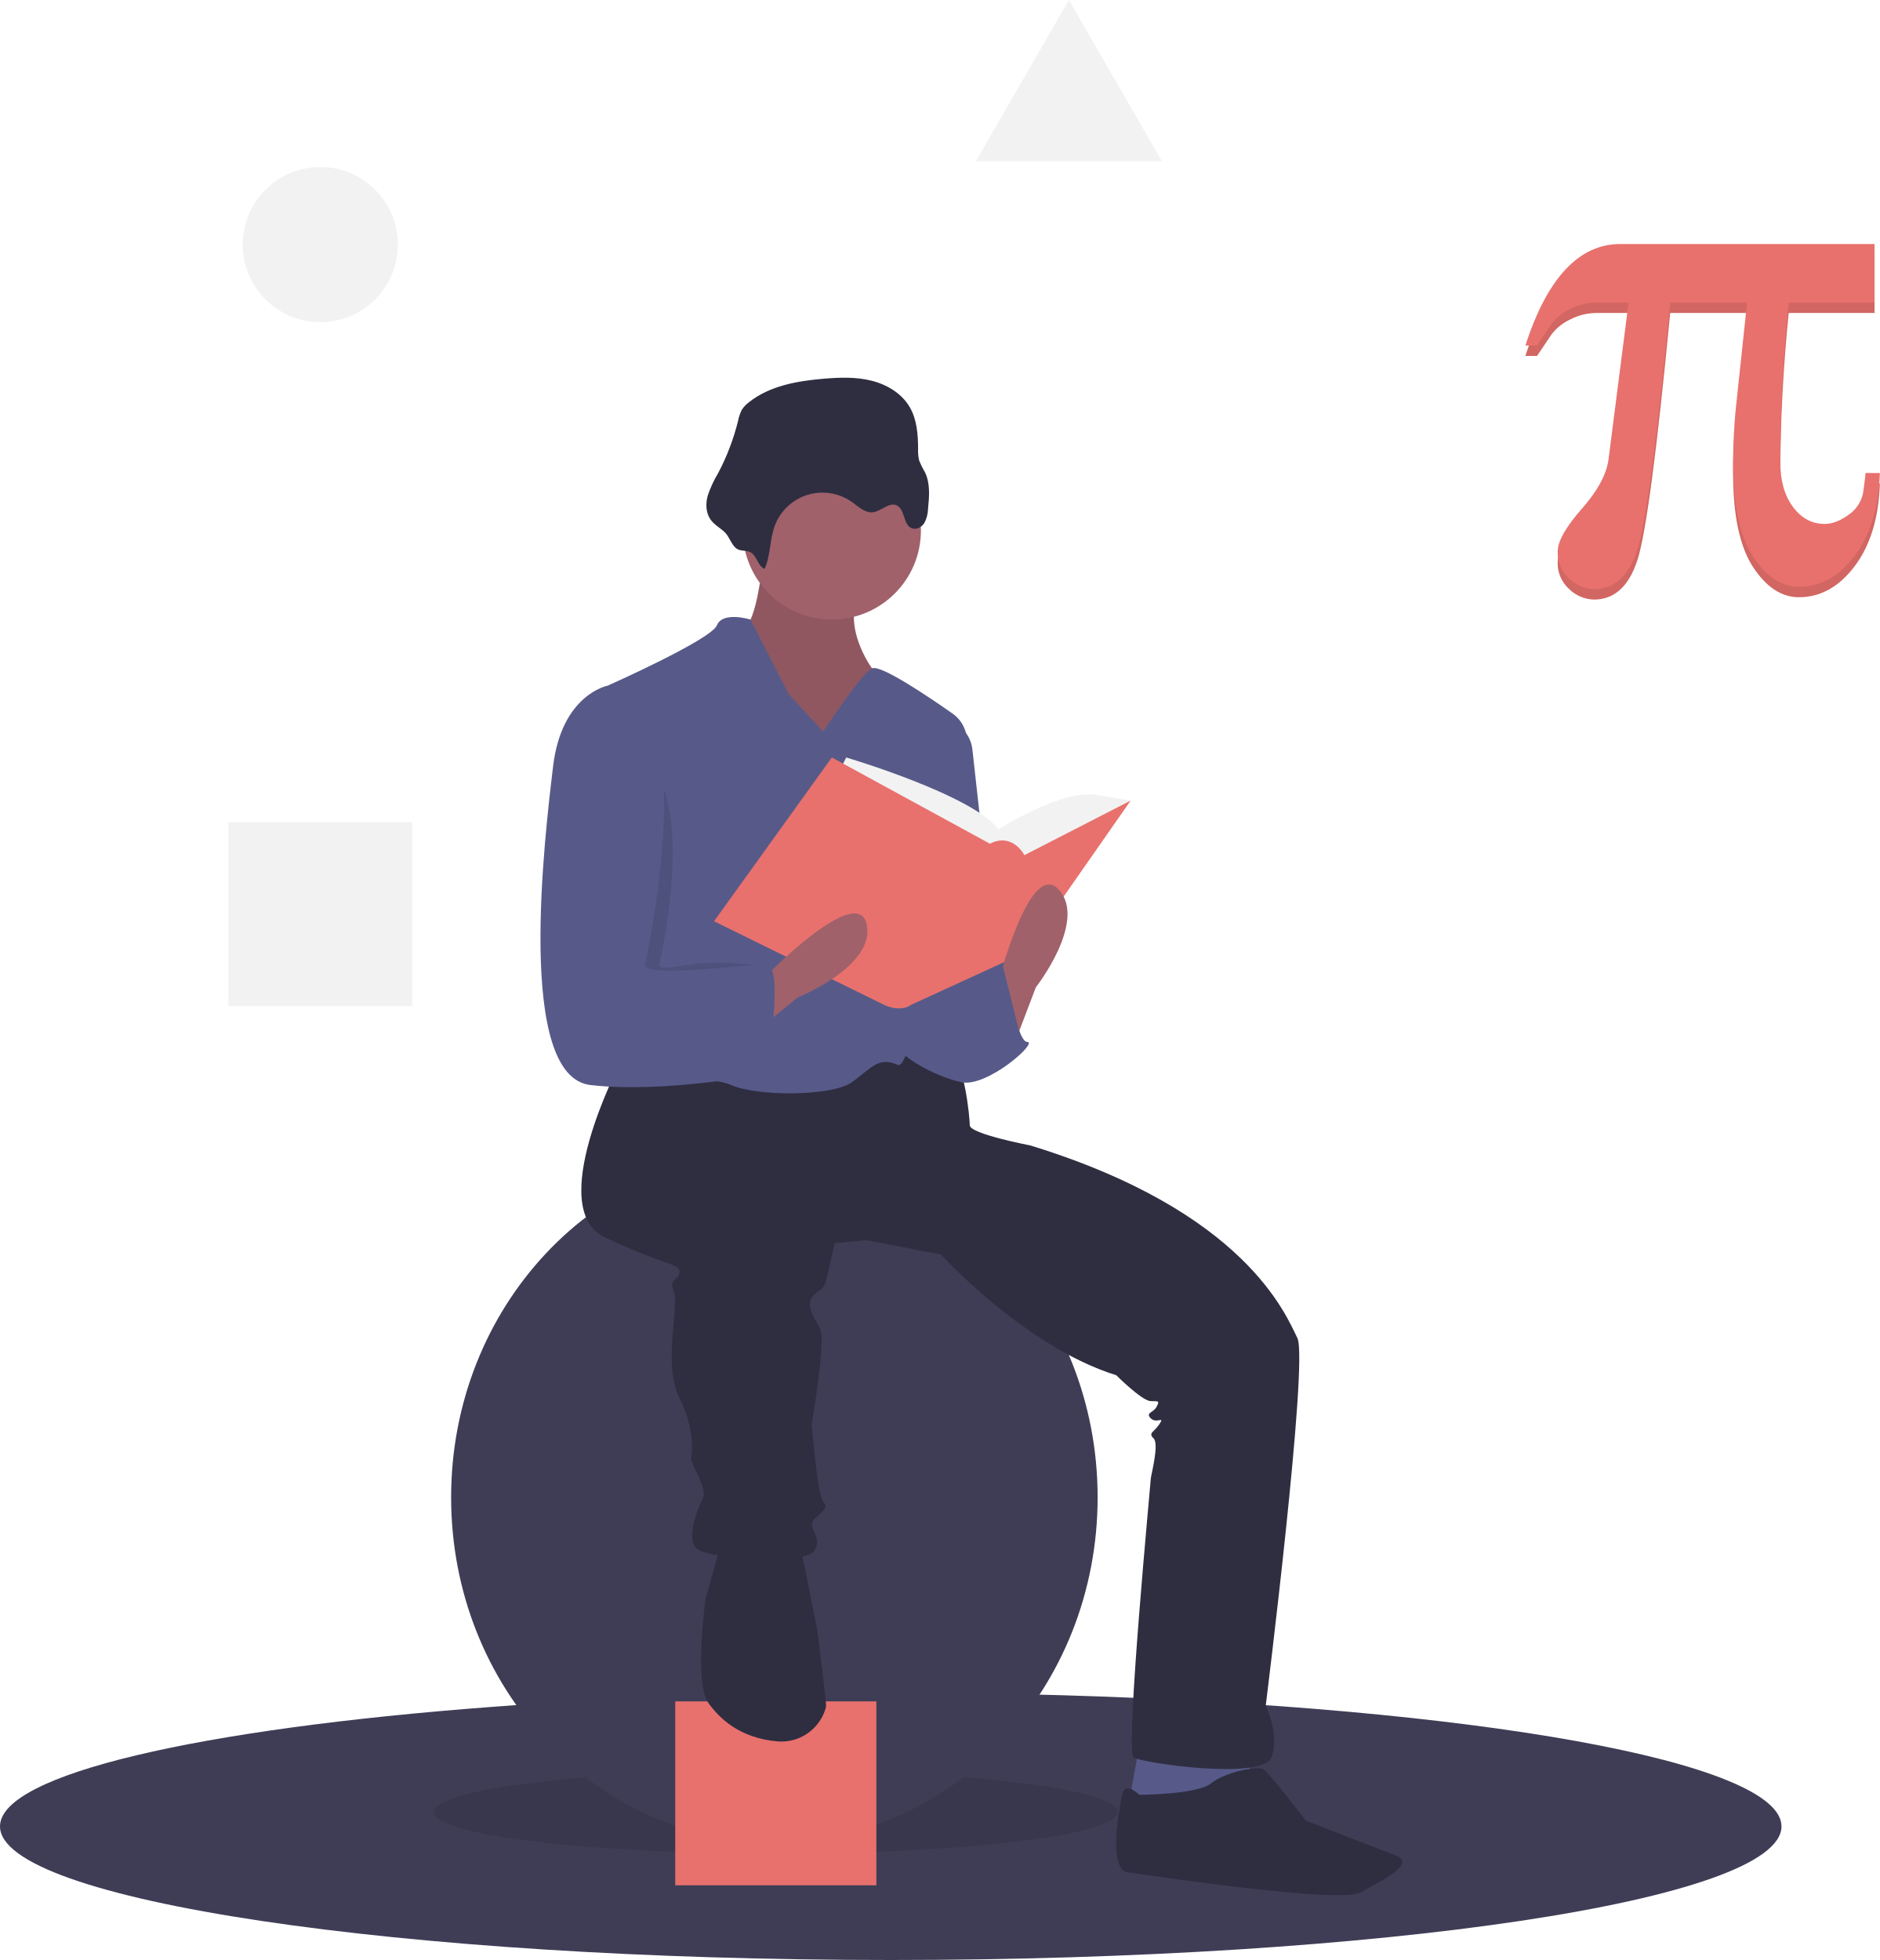
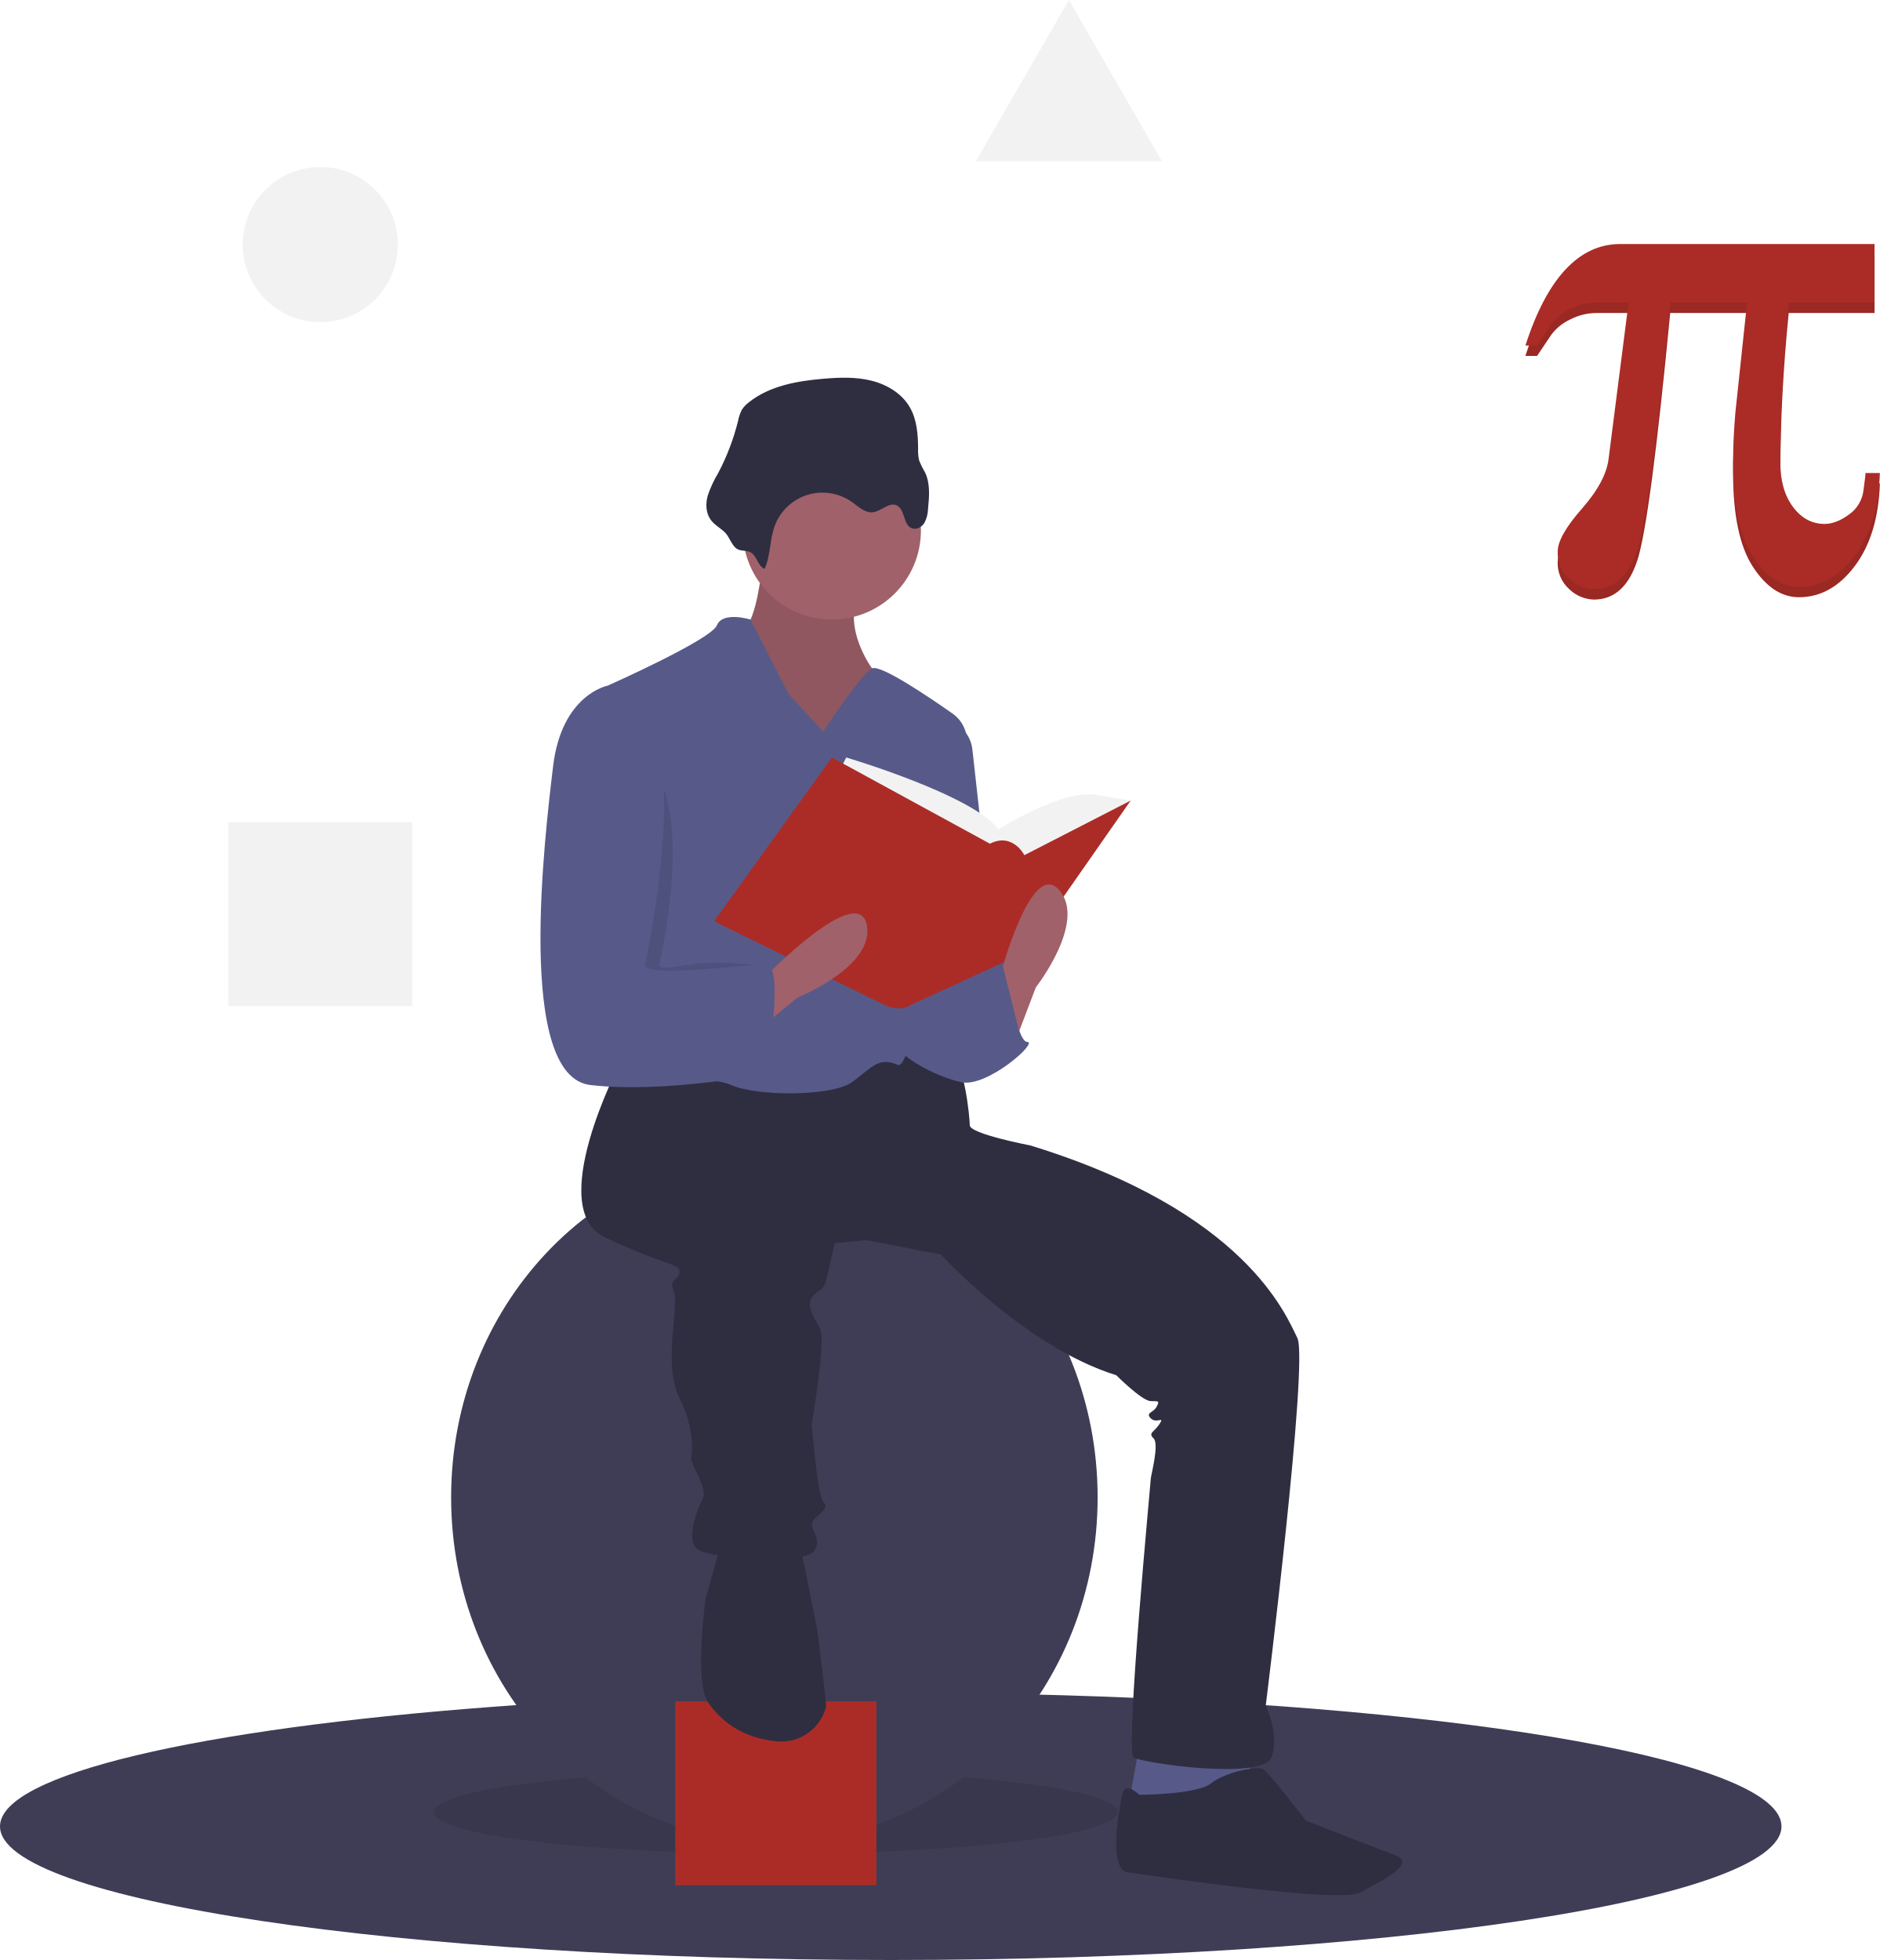
<svg xmlns="http://www.w3.org/2000/svg" data-name="Layer 1" width="654.237" height="682.114" viewBox="0 0 654.237 682.114">
  <path d="M892.882,744.557c0,25.68-138.79,46.5-310,46.5s-310-20.82-310-46.5c0-18.18,69.57-33.93,170.96-41.57,41.81-3.16,89.05-4.93,139.04-4.93,20.55,0,40.63.3,60.05.87C785.402,703.127,892.882,721.957,892.882,744.557Z" transform="translate(-272.8817 -108.9432)" fill="#3f3d56" />
  <ellipse cx="270" cy="630.614" rx="119" ry="14.5" opacity="0.1" />
  <ellipse cx="269.5" cy="521.114" rx="112.5" ry="120" fill="#3f3d56" />
-   <rect x="235" y="592.114" width="70" height="64" fill="#e8716d" />
+   <rect x="235" y="592.114" width="70" height="64" fill="#ab2c27" />
  <polygon points="396.5 607.614 392.5 629.614 418.5 633.614 435.5 623.614 434.5 607.614 396.5 607.614" fill="#575a89" />
  <path d="M538.382,303.557s-2,23-7,24,11,41,11,41h24l19-5-9-22s-12-16-3-29S538.382,303.557,538.382,303.557Z" transform="translate(-272.8817 -108.9432)" fill="#a0616a" />
  <path d="M538.382,303.557s-2,23-7,24,11,41,11,41h24l19-5-9-22s-12-16-3-29S538.382,303.557,538.382,303.557Z" transform="translate(-272.8817 -108.9432)" opacity="0.1" />
  <path d="M488.382,479.557s-26,50-5,60,26,9,26,12-4,2-2,7-4,25,2,37,4,21,4,21,0,1,2,5,3,7,2,9-7,15-1,18,37,5,40,0-3-8,0-11,5-4,3-6-4-27-4-27,5-29,3-33-5-8-3-11,4-2,5-6,3-13,3-13l11-1,26,5s29,32,61,42c0,0,9,9,12,9s3,0,2,2-4,2-2,4,5-1,3,2-4,3-2,5-1,13-1,14-9,95-6,97,45,8,48,0-2-18-2-18,15-120,11-128-18-44-93-67c0,0-21-4-21-7s-2-22-6-23-27-2-27-2l-29,9-40-7Z" transform="translate(-272.8817 -108.9432)" fill="#2f2e41" />
  <path d="M523.382,647.557l-5,18s-4,29,1,36c3.927,5.498,10.94,12.231,23.944,13.412a16.071,16.071,0,0,0,16.779-11.118,5.007,5.007,0,0,0,.277-1.294c0-2-3-26-3-26l-5-25-1-7Z" transform="translate(-272.8817 -108.9432)" fill="#2f2e41" />
  <path d="M669.382,733.557s-5-5-6,0-5,26,2,27,74,11,81,7,20-10,12-13-31-12-31-12-13-17-15-18-13,1-18,5S669.382,733.557,669.382,733.557Z" transform="translate(-272.8817 -108.9432)" fill="#2f2e41" />
  <circle cx="289.5" cy="184.614" r="31" fill="#a0616a" />
  <path d="M559.382,363.557l-12-13-13.301-26s-9.699-3-11.699,2-38,21-38,21,9,84,5,92-11,40-5,43,34,0,43,4,35,4,42-1,9-9,16-6c5.959,2.554,19.891-84.761,23.902-110.781a11.844,11.844,0,0,0-4.908-11.51c-8.973-6.294-25.133-17.14-27.994-15.709C572.382,343.557,559.382,363.557,559.382,363.557Z" transform="translate(-272.8817 -108.9432)" fill="#575a89" />
  <path d="M602.382,359.557h0a11.86,11.86,0,0,1,8.911,10.196l8.089,72.804s-20,43-30,14S602.382,359.557,602.382,359.557Z" transform="translate(-272.8817 -108.9432)" fill="#575a89" />
  <path d="M600.382,449.557l22-6s4,28,8,28-14,16-23,14-22-9-23-14,9-26,9-26Z" transform="translate(-272.8817 -108.9432)" fill="#575a89" />
  <path d="M538.98,306.93c2.108-4.648,1.742-10.07,3.485-14.867a17.727,17.727,0,0,1,26.953-8.381c2.242,1.598,4.489,3.844,7.226,3.539,2.947-.329,5.575-3.616,8.284-2.411,3.003,1.335,2.192,6.717,5.234,7.96,1.601.654,3.494-.353,4.417-1.816a11.225,11.225,0,0,0,1.286-4.976c.42-4.265.799-8.779-1.051-12.645a30.289,30.289,0,0,1-2.028-4.09,13.994,13.994,0,0,1-.386-4.034c-.017-5.013-.383-10.242-2.906-14.574-2.8-4.807-7.974-7.881-13.373-9.222s-11.055-1.136-16.598-.666c-9.163.776-18.719,2.439-25.939,8.135a10.147,10.147,0,0,0-2.493,2.62,13.525,13.525,0,0,0-1.328,3.841,79.45,79.45,0,0,1-6.968,18.277,39.656,39.656,0,0,0-3.595,7.765c-.766,2.754-.714,5.893.889,8.261,1.305,1.927,3.391,2.955,5.029,4.53,1.624,1.561,2.384,4.564,4.183,5.747,1.57,1.032,3.451.304,5.053,1.398C536.41,302.725,536.558,305.804,538.98,306.93Z" transform="translate(-272.8817 -108.9432)" fill="#2f2e41" />
  <path d="M564.382,378.557l3-6s44,13,53,25c0,0,22-14,34-12l12,2-37,33-47-4Z" transform="translate(-272.8817 -108.9432)" fill="#f2f2f2" />
-   <path d="M562.382,372.557l-41,57,59,29s5.516,3,9.758,0l39.242-18,37-53-37,19s-4-8-12-4Z" transform="translate(-272.8817 -108.9432)" fill="#e8716d" />
+   <path d="M562.382,372.557l-41,57,59,29s5.516,3,9.758,0l39.242-18,37-53-37,19s-4-8-12-4Z" transform="translate(-272.8817 -108.9432)" fill="#ab2c27" />
  <path d="M625.382,473.557l8-21s18-23,8-34-21,32-21,32Z" transform="translate(-272.8817 -108.9432)" fill="#a0616a" />
  <path d="M533.079,470.206l17.456-14.152s27.11-10.865,23.979-25.397-34.221,17.145-34.221,17.145Z" transform="translate(-272.8817 -108.9432)" fill="#a0616a" />
  <path d="M489.882,369.057h-1s-15.5-18.5-18.5,6.5-13,108,13,111,44.5-12.5,44.5-12.5,19-29,12-29c-3.387,0-12.598-1.521-21-1-8.963.556-17.016,3.081-16.5.5C503.382,439.557,517.882,376.057,489.882,369.057Z" transform="translate(-272.8817 -108.9432)" opacity="0.1" />
  <path d="M488.382,349.557l-4-2s-16,3-19,28-13,108,13,111,61-4,61-4,7-38,0-38-43,5-42,0S516.382,356.557,488.382,349.557Z" transform="translate(-272.8817 -108.9432)" fill="#575a89" />
  <polygon points="338 353.114 349.027 336.213 356 364.114 338 372.114 338 353.114" fill="#575a89" />
  <circle cx="111.473" cy="85.114" r="27" fill="#f2f2f2" />
  <rect x="79.473" y="286.114" width="64" height="64" fill="#f2f2f2" />
  <polygon points="372 0 388.199 28.057 404.397 56.114 372 56.114 339.603 56.114 355.801 28.057 372 0" fill="#f2f2f2" />
-   <path d="M927.118,277.172q-.581,17.955-8.745,28.784-8.166,10.829-19.401,10.83-9.152,0-16.042-10.599-6.893-10.598-6.892-32.606,0-4.865.232-9.266.231-4.401.579-8.34l4.054-38.108H854.145Q847.196,290.145,842.736,303.871q-4.46,13.726-15.116,13.726a12.78,12.78,0,0,1-8.572-3.591,12.064,12.064,0,0,1-4.054-9.498q0-5.326,8.398-14.884,8.397-9.556,9.324-17.432l6.95-54.324H828.431a19.911,19.911,0,0,0-9.093,2.259,17.156,17.156,0,0,0-6.545,5.27l-4.981,7.413H803.759q5.674-17.605,13.958-26.467,8.28-8.861,19.054-8.861H925.265v20.386H895.381q-1.39,13.9-2.143,27.799-.755,13.9-.753,27.915,0,9.499,4.402,15.405,4.401,5.907,11.004,5.907,4.053,0,8.513-3.301a11.97,11.97,0,0,0,5.039-8.629q.348-2.547.521-3.996.174-1.447.174-1.795Z" transform="translate(-272.8817 -108.9432)" fill="#e8716d" />
+   <path d="M927.118,277.172q-.581,17.955-8.745,28.784-8.166,10.829-19.401,10.83-9.152,0-16.042-10.599-6.893-10.598-6.892-32.606,0-4.865.232-9.266.231-4.401.579-8.34l4.054-38.108H854.145Q847.196,290.145,842.736,303.871q-4.46,13.726-15.116,13.726a12.78,12.78,0,0,1-8.572-3.591,12.064,12.064,0,0,1-4.054-9.498q0-5.326,8.398-14.884,8.397-9.556,9.324-17.432l6.95-54.324H828.431a19.911,19.911,0,0,0-9.093,2.259,17.156,17.156,0,0,0-6.545,5.27l-4.981,7.413H803.759q5.674-17.605,13.958-26.467,8.28-8.861,19.054-8.861H925.265v20.386H895.381q-1.39,13.9-2.143,27.799-.755,13.9-.753,27.915,0,9.499,4.402,15.405,4.401,5.907,11.004,5.907,4.053,0,8.513-3.301a11.97,11.97,0,0,0,5.039-8.629q.348-2.547.521-3.996.174-1.447.174-1.795Z" transform="translate(-272.8817 -108.9432)" fill="#ab2c27" />
  <path d="M927.118,277.172q-.581,17.955-8.745,28.784-8.166,10.829-19.401,10.83-9.152,0-16.042-10.599-6.893-10.598-6.892-32.606,0-4.865.232-9.266.231-4.401.579-8.34l4.054-38.108H854.145Q847.196,290.145,842.736,303.871q-4.46,13.726-15.116,13.726a12.78,12.78,0,0,1-8.572-3.591,12.064,12.064,0,0,1-4.054-9.498q0-5.326,8.398-14.884,8.397-9.556,9.324-17.432l6.95-54.324H828.431a19.911,19.911,0,0,0-9.093,2.259,17.156,17.156,0,0,0-6.545,5.27l-4.981,7.413H803.759q5.674-17.605,13.958-26.467,8.28-8.861,19.054-8.861H925.265v20.386H895.381q-1.39,13.9-2.143,27.799-.755,13.9-.753,27.915,0,9.499,4.402,15.405,4.401,5.907,11.004,5.907,4.053,0,8.513-3.301a11.97,11.97,0,0,0,5.039-8.629q.348-2.547.521-3.996.174-1.447.174-1.795Z" transform="translate(-272.8817 -108.9432)" opacity="0.1" />
-   <path d="M927.118,273.553q-.581,17.955-8.745,28.784-8.166,10.829-19.401,10.83-9.152,0-16.042-10.599-6.893-10.598-6.892-32.606,0-4.865.232-9.266.231-4.401.579-8.34l4.054-38.108H854.145Q847.196,286.526,842.736,300.252q-4.46,13.726-15.116,13.726a12.78,12.78,0,0,1-8.572-3.591,12.064,12.064,0,0,1-4.054-9.498q0-5.326,8.398-14.884,8.397-9.556,9.324-17.432l6.95-54.324H828.431a19.911,19.911,0,0,0-9.093,2.259,17.156,17.156,0,0,0-6.545,5.27l-4.981,7.413H803.759q5.674-17.605,13.958-26.467,8.28-8.861,19.054-8.861H925.265v20.386H895.381q-1.39,13.9-2.143,27.799-.755,13.9-.753,27.915,0,9.499,4.402,15.405,4.401,5.907,11.004,5.907,4.053,0,8.513-3.301a11.97,11.97,0,0,0,5.039-8.629q.348-2.547.521-3.996.174-1.447.174-1.795Z" transform="translate(-272.8817 -108.9432)" fill="#e8716d" />
+   <path d="M927.118,273.553q-.581,17.955-8.745,28.784-8.166,10.829-19.401,10.83-9.152,0-16.042-10.599-6.893-10.598-6.892-32.606,0-4.865.232-9.266.231-4.401.579-8.34l4.054-38.108H854.145Q847.196,286.526,842.736,300.252q-4.46,13.726-15.116,13.726a12.78,12.78,0,0,1-8.572-3.591,12.064,12.064,0,0,1-4.054-9.498q0-5.326,8.398-14.884,8.397-9.556,9.324-17.432l6.95-54.324H828.431a19.911,19.911,0,0,0-9.093,2.259,17.156,17.156,0,0,0-6.545,5.27l-4.981,7.413H803.759q5.674-17.605,13.958-26.467,8.28-8.861,19.054-8.861H925.265v20.386H895.381q-1.39,13.9-2.143,27.799-.755,13.9-.753,27.915,0,9.499,4.402,15.405,4.401,5.907,11.004,5.907,4.053,0,8.513-3.301a11.97,11.97,0,0,0,5.039-8.629q.348-2.547.521-3.996.174-1.447.174-1.795Z" transform="translate(-272.8817 -108.9432)" fill="#ab2c27" />
</svg>
